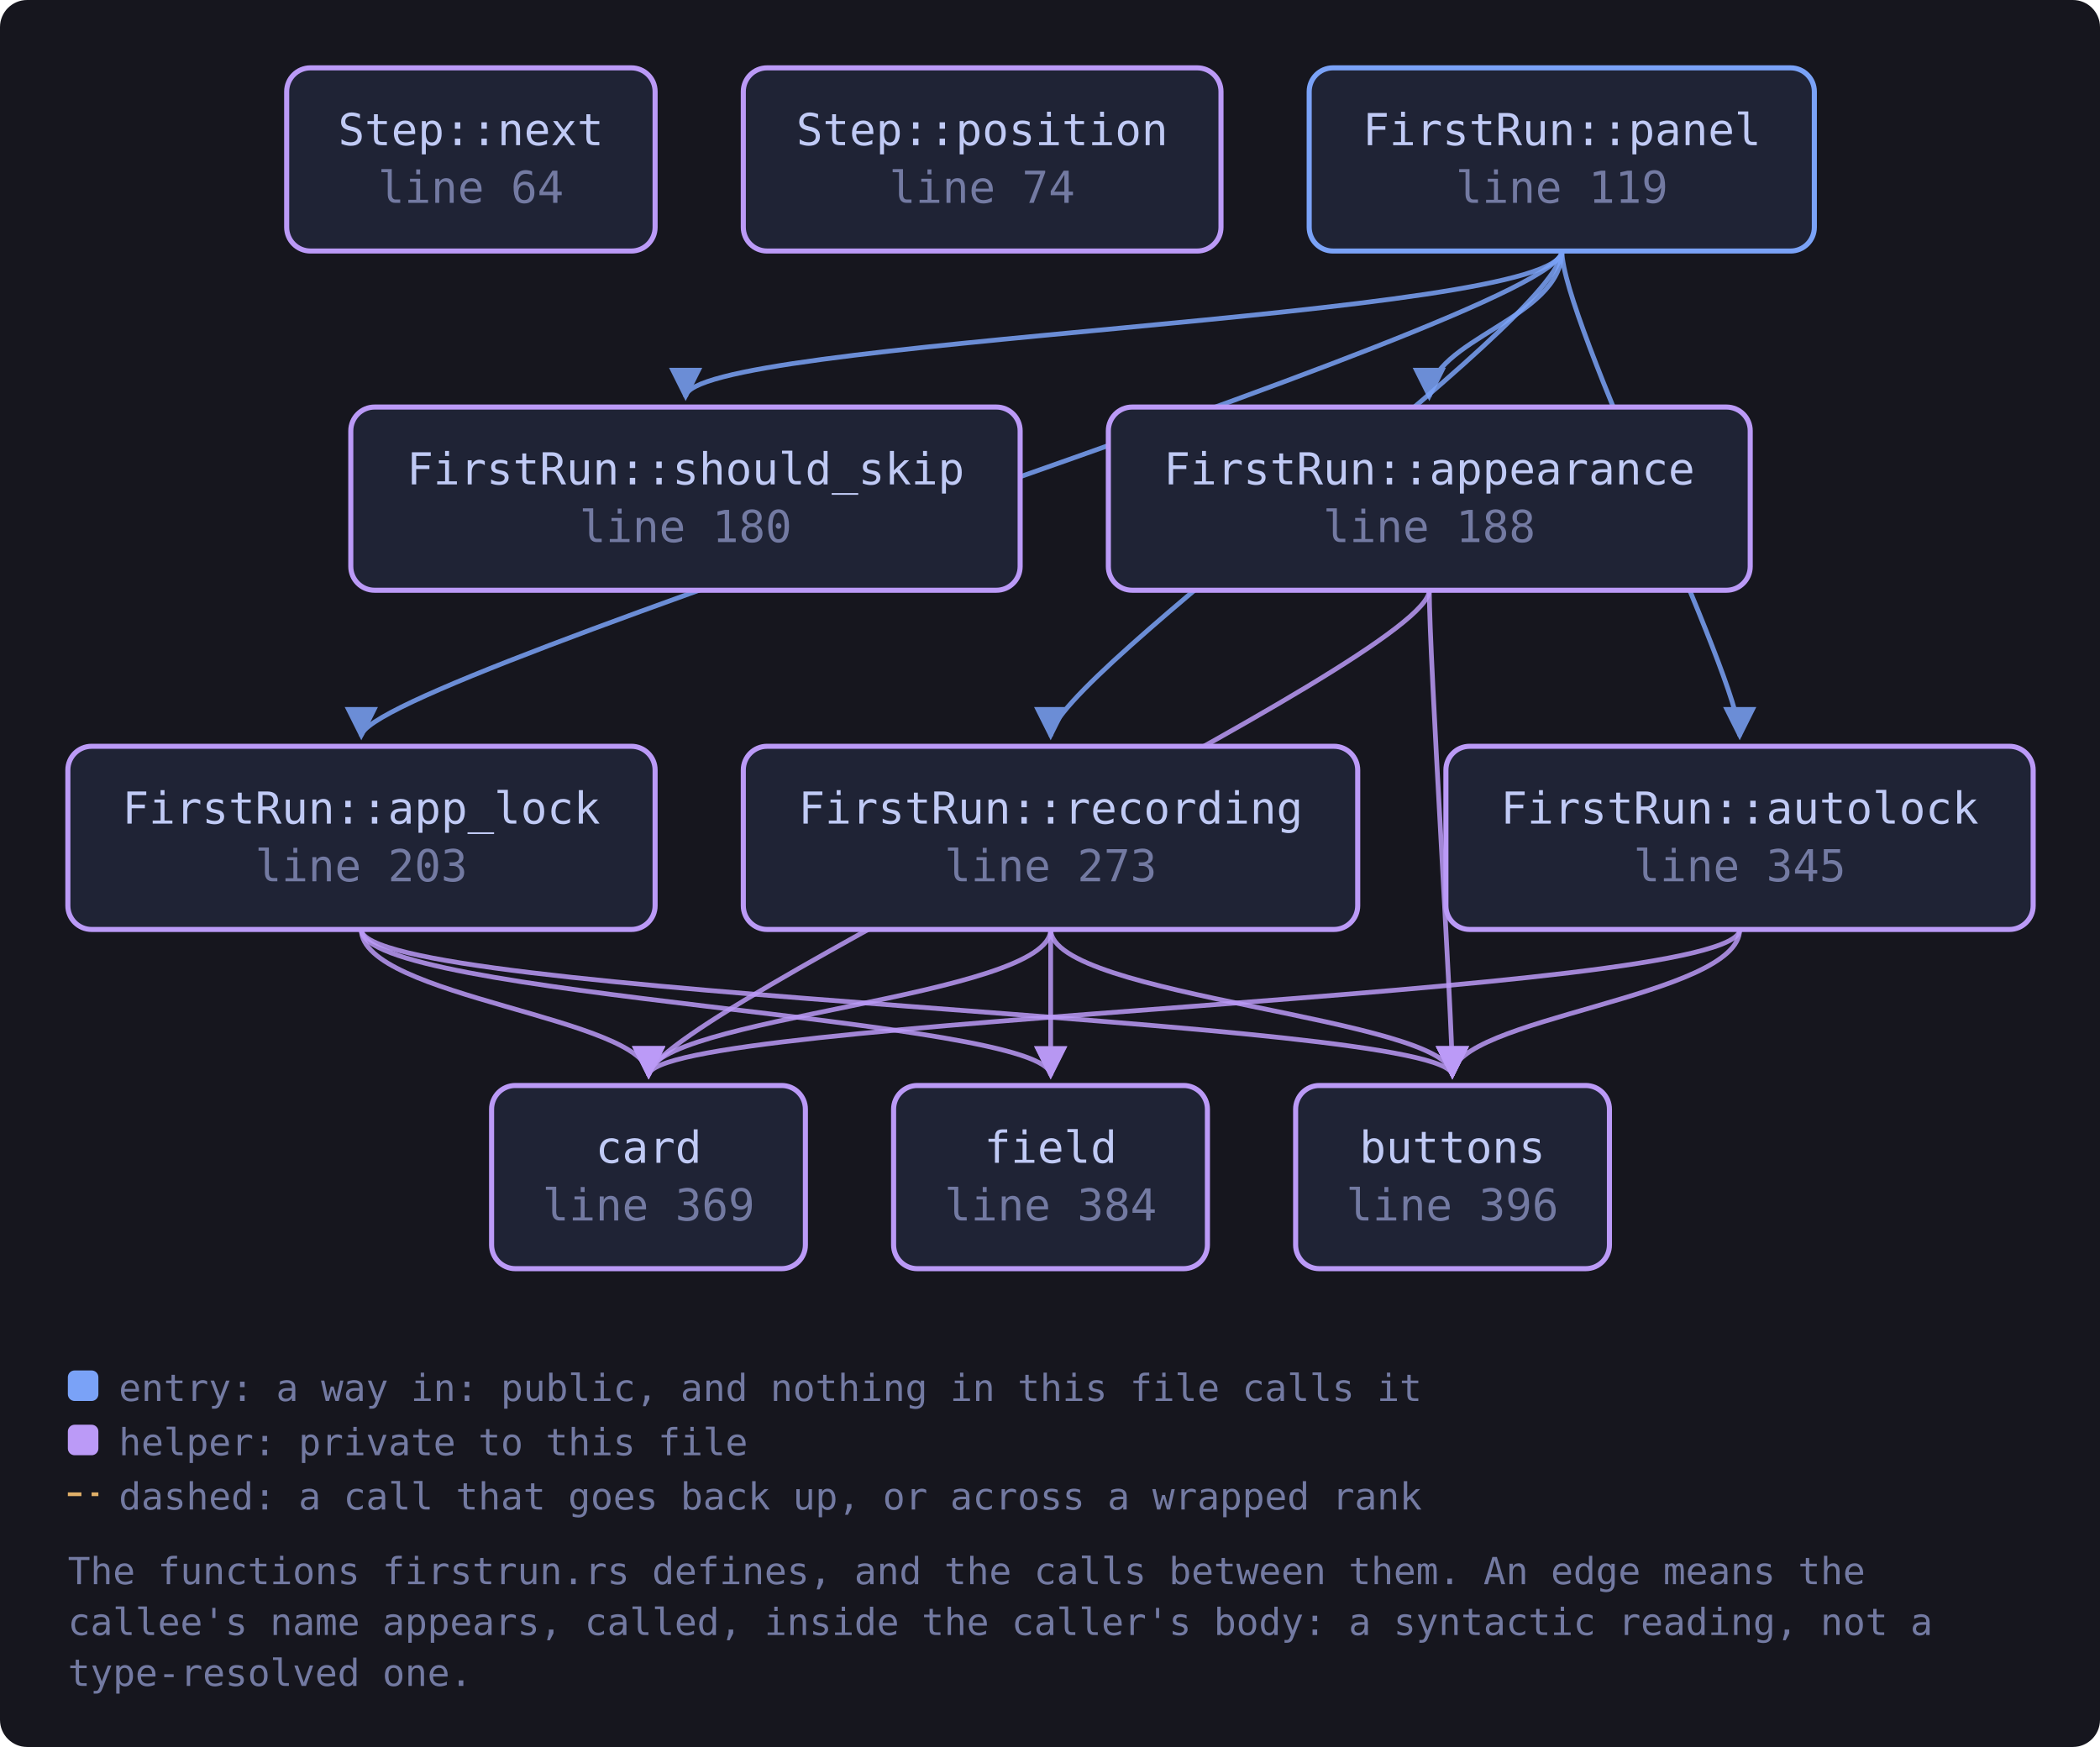
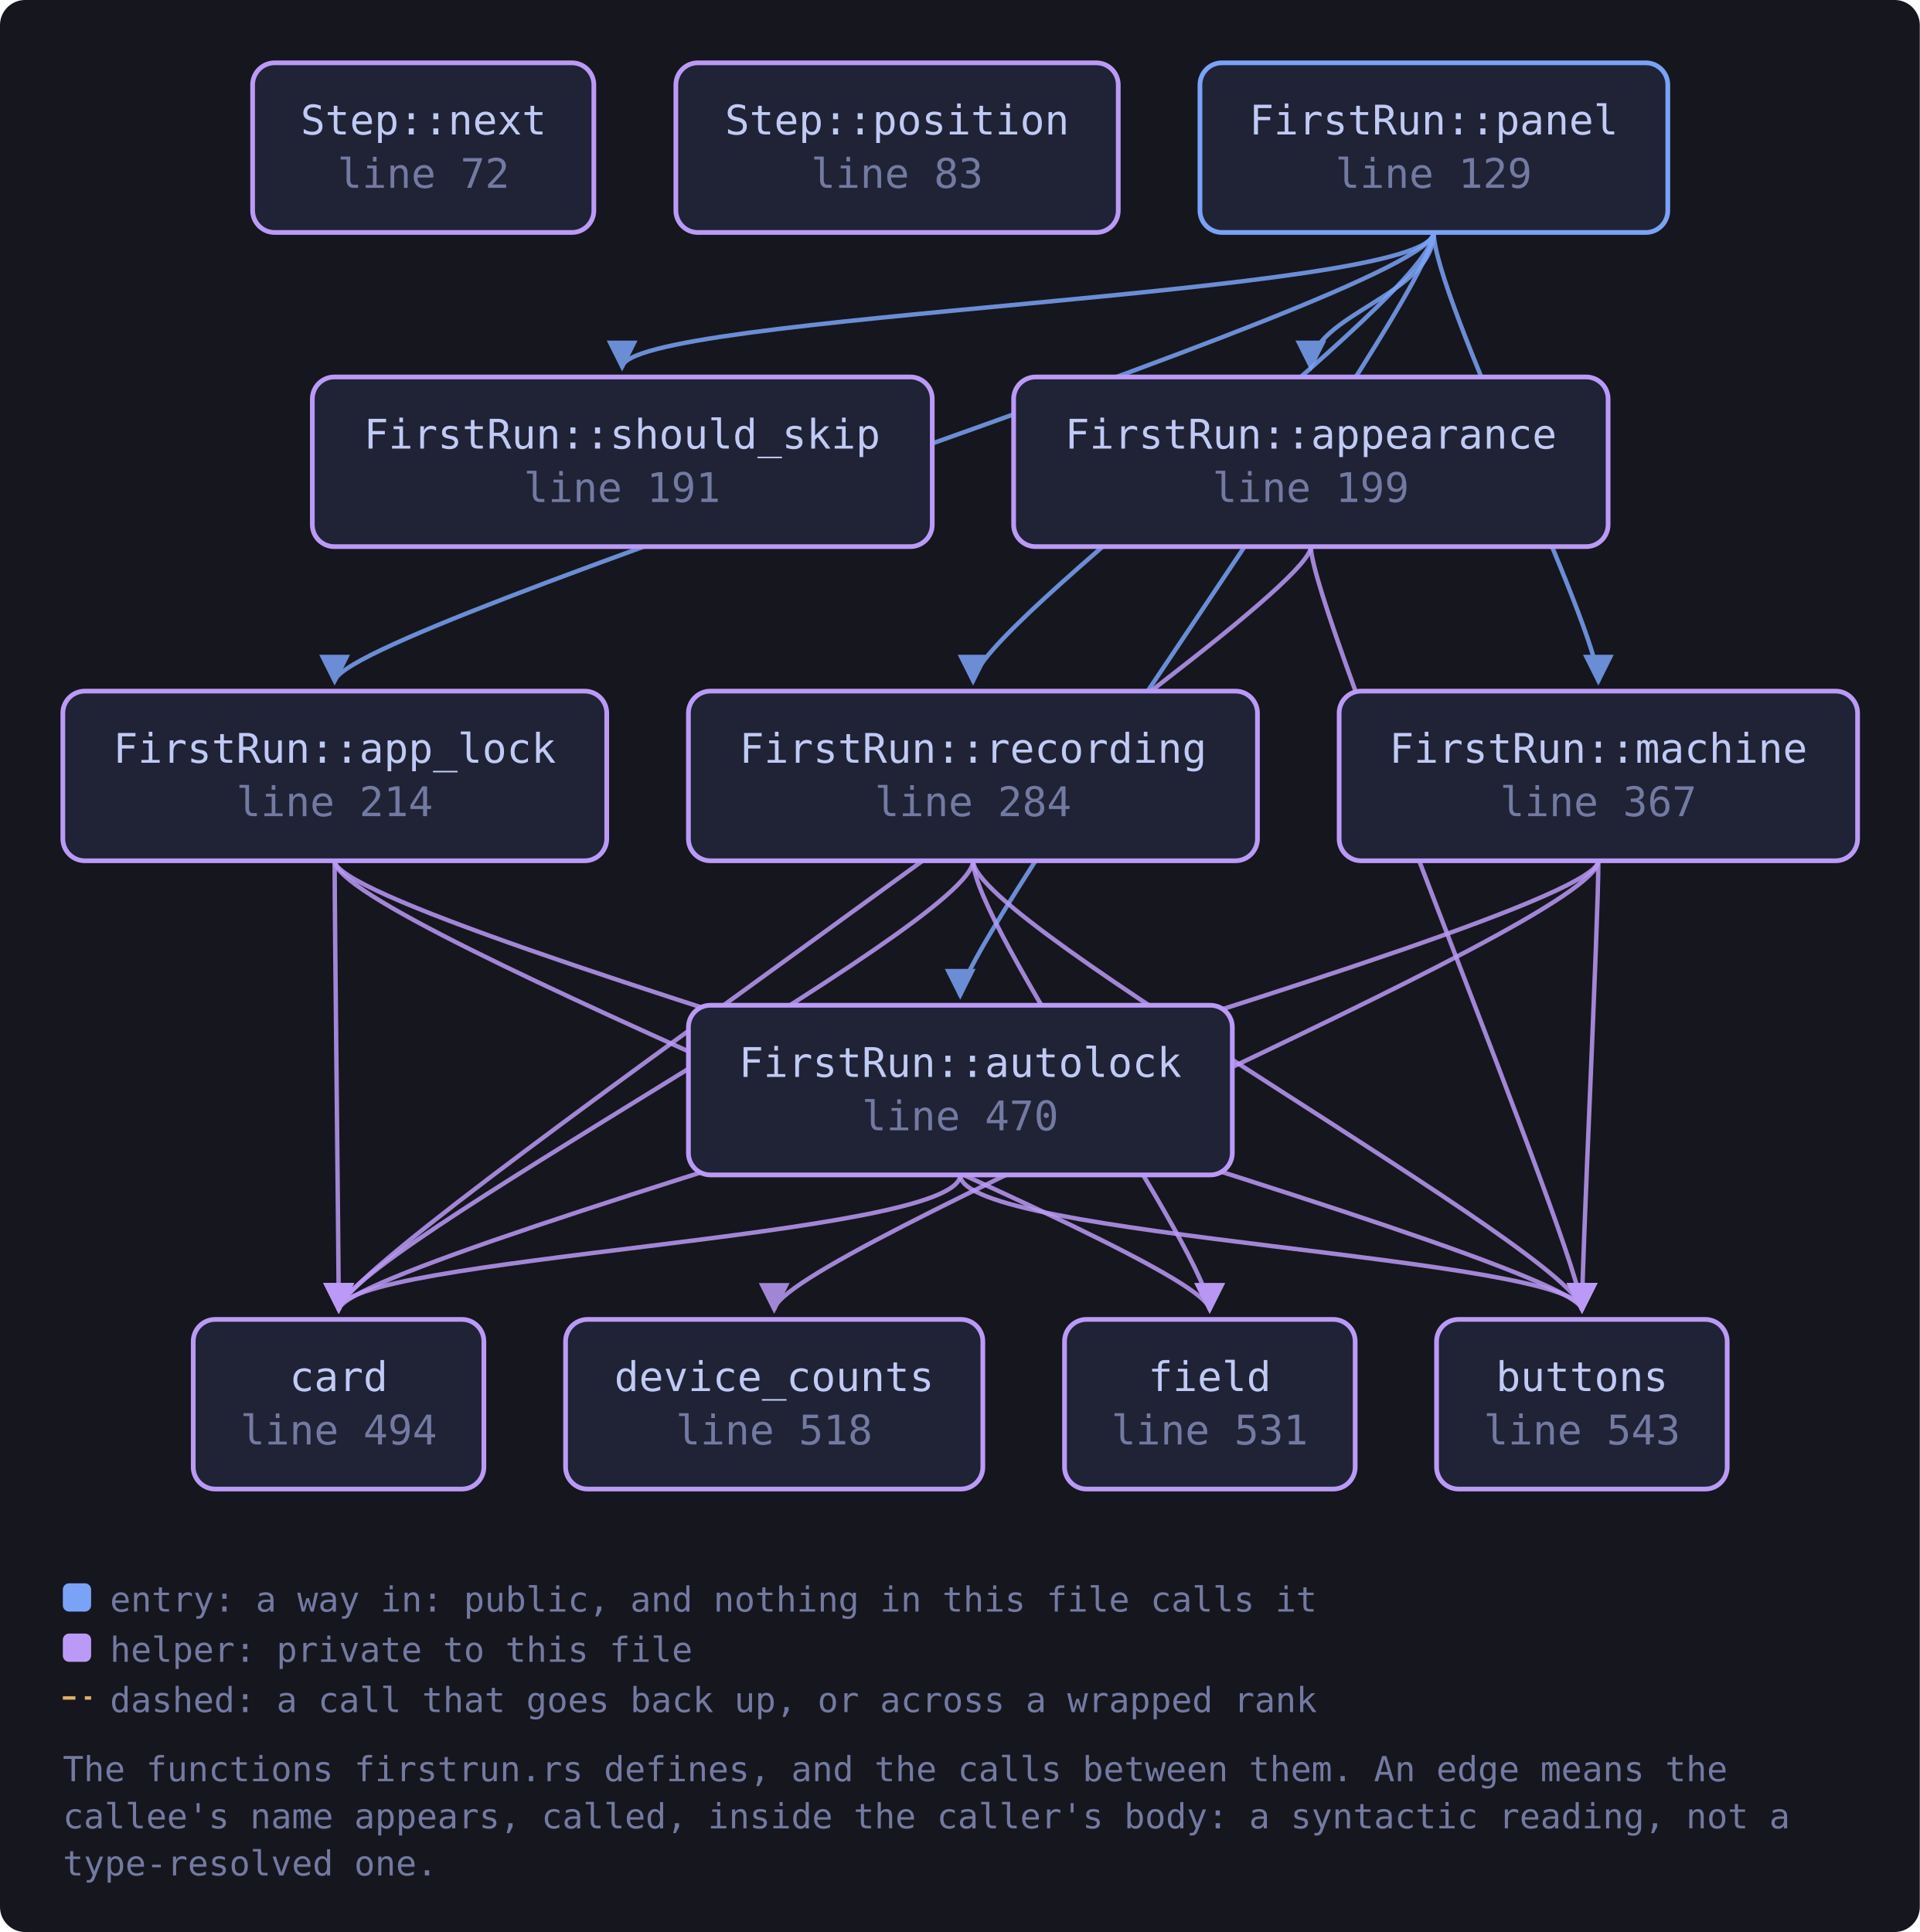
- <svg xmlns="http://www.w3.org/2000/svg" viewBox="0 0 619 515" width="619" height="515" style="max-width:100%;height:auto" role="img" aria-label="flowchart">
+ <svg xmlns="http://www.w3.org/2000/svg" viewBox="0 0 611 615" width="611" height="615" style="max-width:100%;height:auto" role="img" aria-label="flowchart">
  <defs>
    <marker id="a-muted" viewBox="0 0 8 8" refX="7" refY="4" markerWidth="7" markerHeight="7" orient="auto-start-reverse">
      <path d="M0 0 L8 4 L0 8 z" fill="var(--muted, #737aa2)" />
    </marker>
    <marker id="a-warn" viewBox="0 0 8 8" refX="7" refY="4" markerWidth="7" markerHeight="7" orient="auto-start-reverse">
      <path d="M0 0 L8 4 L0 8 z" fill="var(--warn, #e0af68)" />
    </marker>
    <marker id="a-accent" viewBox="0 0 8 8" refX="7" refY="4" markerWidth="7" markerHeight="7" orient="auto-start-reverse">
      <path d="M0 0 L8 4 L0 8 z" fill="var(--accent, #7aa2f7)" />
    </marker>
    <marker id="a-cyan" viewBox="0 0 8 8" refX="7" refY="4" markerWidth="7" markerHeight="7" orient="auto-start-reverse">
      <path d="M0 0 L8 4 L0 8 z" fill="var(--cyan, #7dcfff)" />
    </marker>
    <marker id="a-accent-2" viewBox="0 0 8 8" refX="7" refY="4" markerWidth="7" markerHeight="7" orient="auto-start-reverse">
      <path d="M0 0 L8 4 L0 8 z" fill="var(--accent-2, #bb9af7)" />
    </marker>
  </defs>
-   <rect x="0" y="0" width="619" height="515" fill="var(--bg-inset, #16161e)" rx="8" />
-   <path d="M106.5 274.0 C 106.5 294.0, 428.1 300.0, 428.1 317.0" fill="none" stroke="var(--accent-2, #bb9af7)" stroke-width="1.4" opacity="0.85" marker-end="url(#a-accent-2)" />
-   <path d="M106.5 274.0 C 106.5 294.0, 191.2 300.0, 191.2 317.0" fill="none" stroke="var(--accent-2, #bb9af7)" stroke-width="1.4" opacity="0.85" marker-end="url(#a-accent-2)" />
-   <path d="M106.5 274.0 C 106.5 294.0, 309.7 300.0, 309.7 317.0" fill="none" stroke="var(--accent-2, #bb9af7)" stroke-width="1.4" opacity="0.85" marker-end="url(#a-accent-2)" />
-   <path d="M421.3 174.0 C 421.3 194.0, 428.1 300.0, 428.1 317.0" fill="none" stroke="var(--accent-2, #bb9af7)" stroke-width="1.4" opacity="0.85" marker-end="url(#a-accent-2)" />
-   <path d="M421.3 174.0 C 421.3 194.0, 191.2 300.0, 191.2 317.0" fill="none" stroke="var(--accent-2, #bb9af7)" stroke-width="1.4" opacity="0.85" marker-end="url(#a-accent-2)" />
-   <path d="M512.8 274.0 C 512.8 294.0, 428.1 300.0, 428.1 317.0" fill="none" stroke="var(--accent-2, #bb9af7)" stroke-width="1.4" opacity="0.85" marker-end="url(#a-accent-2)" />
-   <path d="M512.8 274.0 C 512.8 294.0, 191.2 300.0, 191.2 317.0" fill="none" stroke="var(--accent-2, #bb9af7)" stroke-width="1.4" opacity="0.85" marker-end="url(#a-accent-2)" />
-   <path d="M460.4 74.0 C 460.4 94.0, 106.5 200.0, 106.5 217.0" fill="none" stroke="var(--accent, #7aa2f7)" stroke-width="1.4" opacity="0.85" marker-end="url(#a-accent)" />
-   <path d="M460.4 74.0 C 460.4 94.0, 421.3 100.0, 421.3 117.0" fill="none" stroke="var(--accent, #7aa2f7)" stroke-width="1.4" opacity="0.85" marker-end="url(#a-accent)" />
-   <path d="M460.4 74.0 C 460.4 94.0, 512.8 200.0, 512.8 217.0" fill="none" stroke="var(--accent, #7aa2f7)" stroke-width="1.4" opacity="0.85" marker-end="url(#a-accent)" />
-   <path d="M460.4 74.0 C 460.4 94.0, 309.7 200.0, 309.7 217.0" fill="none" stroke="var(--accent, #7aa2f7)" stroke-width="1.4" opacity="0.85" marker-end="url(#a-accent)" />
-   <path d="M460.4 74.0 C 460.4 94.0, 202.1 100.0, 202.1 117.0" fill="none" stroke="var(--accent, #7aa2f7)" stroke-width="1.4" opacity="0.85" marker-end="url(#a-accent)" />
-   <path d="M309.7 274.0 C 309.7 294.0, 428.1 300.0, 428.1 317.0" fill="none" stroke="var(--accent-2, #bb9af7)" stroke-width="1.4" opacity="0.85" marker-end="url(#a-accent-2)" />
-   <path d="M309.7 274.0 C 309.7 294.0, 191.2 300.0, 191.2 317.0" fill="none" stroke="var(--accent-2, #bb9af7)" stroke-width="1.4" opacity="0.85" marker-end="url(#a-accent-2)" />
-   <path d="M309.7 274.0 C 309.7 294.0, 309.7 300.0, 309.7 317.0" fill="none" stroke="var(--accent-2, #bb9af7)" stroke-width="1.4" opacity="0.85" marker-end="url(#a-accent-2)" />
-   <a href="https://github.com/tilas01/veilvoice/blob/main/crates/veilvoice-gui/src/firstrun.rs#L64" target="_blank" rel="noopener noreferrer">
-     <rect x="84.5" y="20.0" width="108.6" height="54.0" rx="7" fill="var(--bg-soft, #1f2335)" stroke="var(--accent-2, #bb9af7)" stroke-width="1.5" />
-     <text x="138.8" y="42.8" font-family="ui-monospace, SFMono-Regular, Menlo, Consolas, monospace" font-size="13" fill="var(--fg, #c0caf5)" text-anchor="middle">Step::next</text>
-     <text x="138.8" y="59.8" font-family="ui-monospace, SFMono-Regular, Menlo, Consolas, monospace" font-size="13" fill="var(--muted, #737aa2)" text-anchor="middle">line 64</text>
+   <rect x="0" y="0" width="611" height="615" fill="var(--bg-inset, #16161e)" rx="8" />
+   <path d="M106.5 274.0 C 106.5 294.0, 503.5 400.0, 503.5 417.0" fill="none" stroke="var(--accent-2, #bb9af7)" stroke-width="1.4" opacity="0.85" marker-end="url(#a-accent-2)" />
+   <path d="M106.5 274.0 C 106.5 294.0, 107.8 400.0, 107.8 417.0" fill="none" stroke="var(--accent-2, #bb9af7)" stroke-width="1.4" opacity="0.85" marker-end="url(#a-accent-2)" />
+   <path d="M106.5 274.0 C 106.5 294.0, 385.0 400.0, 385.0 417.0" fill="none" stroke="var(--accent-2, #bb9af7)" stroke-width="1.4" opacity="0.85" marker-end="url(#a-accent-2)" />
+   <path d="M417.2 174.0 C 417.2 194.0, 503.5 400.0, 503.5 417.0" fill="none" stroke="var(--accent-2, #bb9af7)" stroke-width="1.4" opacity="0.85" marker-end="url(#a-accent-2)" />
+   <path d="M417.2 174.0 C 417.2 194.0, 107.8 400.0, 107.8 417.0" fill="none" stroke="var(--accent-2, #bb9af7)" stroke-width="1.4" opacity="0.85" marker-end="url(#a-accent-2)" />
+   <path d="M305.6 374.0 C 305.6 394.0, 503.5 400.0, 503.5 417.0" fill="none" stroke="var(--accent-2, #bb9af7)" stroke-width="1.4" opacity="0.85" marker-end="url(#a-accent-2)" />
+   <path d="M305.6 374.0 C 305.6 394.0, 107.8 400.0, 107.8 417.0" fill="none" stroke="var(--accent-2, #bb9af7)" stroke-width="1.4" opacity="0.85" marker-end="url(#a-accent-2)" />
+   <path d="M508.7 274.0 C 508.7 294.0, 503.5 400.0, 503.5 417.0" fill="none" stroke="var(--accent-2, #bb9af7)" stroke-width="1.4" opacity="0.85" marker-end="url(#a-accent-2)" />
+   <path d="M508.7 274.0 C 508.7 294.0, 107.8 400.0, 107.8 417.0" fill="none" stroke="var(--accent-2, #bb9af7)" stroke-width="1.4" opacity="0.85" marker-end="url(#a-accent-2)" />
+   <path d="M508.7 274.0 C 508.7 294.0, 246.4 400.0, 246.4 417.0" fill="none" stroke="var(--accent-2, #bb9af7)" stroke-width="1.4" opacity="0.85" marker-end="url(#a-accent-2)" />
+   <path d="M456.3 74.0 C 456.3 94.0, 106.5 200.0, 106.5 217.0" fill="none" stroke="var(--accent, #7aa2f7)" stroke-width="1.4" opacity="0.85" marker-end="url(#a-accent)" />
+   <path d="M456.3 74.0 C 456.3 94.0, 417.2 100.0, 417.2 117.0" fill="none" stroke="var(--accent, #7aa2f7)" stroke-width="1.4" opacity="0.85" marker-end="url(#a-accent)" />
+   <path d="M456.3 74.0 C 456.3 94.0, 305.6 300.0, 305.6 317.0" fill="none" stroke="var(--accent, #7aa2f7)" stroke-width="1.4" opacity="0.85" marker-end="url(#a-accent)" />
+   <path d="M456.3 74.0 C 456.3 94.0, 508.7 200.0, 508.7 217.0" fill="none" stroke="var(--accent, #7aa2f7)" stroke-width="1.4" opacity="0.85" marker-end="url(#a-accent)" />
+   <path d="M456.3 74.0 C 456.3 94.0, 309.7 200.0, 309.7 217.0" fill="none" stroke="var(--accent, #7aa2f7)" stroke-width="1.4" opacity="0.85" marker-end="url(#a-accent)" />
+   <path d="M456.3 74.0 C 456.3 94.0, 198.0 100.0, 198.0 117.0" fill="none" stroke="var(--accent, #7aa2f7)" stroke-width="1.4" opacity="0.85" marker-end="url(#a-accent)" />
+   <path d="M309.7 274.0 C 309.7 294.0, 503.5 400.0, 503.5 417.0" fill="none" stroke="var(--accent-2, #bb9af7)" stroke-width="1.4" opacity="0.85" marker-end="url(#a-accent-2)" />
+   <path d="M309.7 274.0 C 309.7 294.0, 107.8 400.0, 107.8 417.0" fill="none" stroke="var(--accent-2, #bb9af7)" stroke-width="1.4" opacity="0.85" marker-end="url(#a-accent-2)" />
+   <path d="M309.7 274.0 C 309.7 294.0, 385.0 400.0, 385.0 417.0" fill="none" stroke="var(--accent-2, #bb9af7)" stroke-width="1.4" opacity="0.85" marker-end="url(#a-accent-2)" />
+   <a href="https://github.com/tilas01/veilvoice/blob/main/crates/veilvoice-gui/src/firstrun.rs#L72" target="_blank" rel="noopener noreferrer">
+     <rect x="80.4" y="20.0" width="108.6" height="54.0" rx="7" fill="var(--bg-soft, #1f2335)" stroke="var(--accent-2, #bb9af7)" stroke-width="1.5" />
+     <text x="134.8" y="42.8" font-family="ui-monospace, SFMono-Regular, Menlo, Consolas, monospace" font-size="13" fill="var(--fg, #c0caf5)" text-anchor="middle">Step::next</text>
+     <text x="134.8" y="59.8" font-family="ui-monospace, SFMono-Regular, Menlo, Consolas, monospace" font-size="13" fill="var(--muted, #737aa2)" text-anchor="middle">line 72</text>
  </a>
-   <a href="https://github.com/tilas01/veilvoice/blob/main/crates/veilvoice-gui/src/firstrun.rs#L74" target="_blank" rel="noopener noreferrer">
-     <rect x="219.1" y="20.0" width="140.8" height="54.0" rx="7" fill="var(--bg-soft, #1f2335)" stroke="var(--accent-2, #bb9af7)" stroke-width="1.5" />
-     <text x="289.5" y="42.8" font-family="ui-monospace, SFMono-Regular, Menlo, Consolas, monospace" font-size="13" fill="var(--fg, #c0caf5)" text-anchor="middle">Step::position</text>
-     <text x="289.5" y="59.8" font-family="ui-monospace, SFMono-Regular, Menlo, Consolas, monospace" font-size="13" fill="var(--muted, #737aa2)" text-anchor="middle">line 74</text>
+   <a href="https://github.com/tilas01/veilvoice/blob/main/crates/veilvoice-gui/src/firstrun.rs#L83" target="_blank" rel="noopener noreferrer">
+     <rect x="215.1" y="20.0" width="140.8" height="54.0" rx="7" fill="var(--bg-soft, #1f2335)" stroke="var(--accent-2, #bb9af7)" stroke-width="1.5" />
+     <text x="285.5" y="42.8" font-family="ui-monospace, SFMono-Regular, Menlo, Consolas, monospace" font-size="13" fill="var(--fg, #c0caf5)" text-anchor="middle">Step::position</text>
+     <text x="285.5" y="59.8" font-family="ui-monospace, SFMono-Regular, Menlo, Consolas, monospace" font-size="13" fill="var(--muted, #737aa2)" text-anchor="middle">line 83</text>
  </a>
-   <a href="https://github.com/tilas01/veilvoice/blob/main/crates/veilvoice-gui/src/firstrun.rs#L119" target="_blank" rel="noopener noreferrer">
-     <rect x="385.9" y="20.0" width="148.9" height="54.0" rx="7" fill="var(--bg-soft, #1f2335)" stroke="var(--accent, #7aa2f7)" stroke-width="1.5" />
-     <text x="460.4" y="42.8" font-family="ui-monospace, SFMono-Regular, Menlo, Consolas, monospace" font-size="13" fill="var(--fg, #c0caf5)" text-anchor="middle">FirstRun::panel</text>
-     <text x="460.4" y="59.8" font-family="ui-monospace, SFMono-Regular, Menlo, Consolas, monospace" font-size="13" fill="var(--muted, #737aa2)" text-anchor="middle">line 119</text>
+   <a href="https://github.com/tilas01/veilvoice/blob/main/crates/veilvoice-gui/src/firstrun.rs#L129" target="_blank" rel="noopener noreferrer">
+     <rect x="381.9" y="20.0" width="148.9" height="54.0" rx="7" fill="var(--bg-soft, #1f2335)" stroke="var(--accent, #7aa2f7)" stroke-width="1.5" />
+     <text x="456.3" y="42.8" font-family="ui-monospace, SFMono-Regular, Menlo, Consolas, monospace" font-size="13" fill="var(--fg, #c0caf5)" text-anchor="middle">FirstRun::panel</text>
+     <text x="456.3" y="59.8" font-family="ui-monospace, SFMono-Regular, Menlo, Consolas, monospace" font-size="13" fill="var(--muted, #737aa2)" text-anchor="middle">line 129</text>
  </a>
-   <a href="https://github.com/tilas01/veilvoice/blob/main/crates/veilvoice-gui/src/firstrun.rs#L180" target="_blank" rel="noopener noreferrer">
-     <rect x="103.4" y="120.0" width="197.3" height="54.0" rx="7" fill="var(--bg-soft, #1f2335)" stroke="var(--accent-2, #bb9af7)" stroke-width="1.5" />
-     <text x="202.1" y="142.8" font-family="ui-monospace, SFMono-Regular, Menlo, Consolas, monospace" font-size="13" fill="var(--fg, #c0caf5)" text-anchor="middle">FirstRun::should_skip</text>
-     <text x="202.1" y="159.8" font-family="ui-monospace, SFMono-Regular, Menlo, Consolas, monospace" font-size="13" fill="var(--muted, #737aa2)" text-anchor="middle">line 180</text>
+   <a href="https://github.com/tilas01/veilvoice/blob/main/crates/veilvoice-gui/src/firstrun.rs#L191" target="_blank" rel="noopener noreferrer">
+     <rect x="99.4" y="120.0" width="197.3" height="54.0" rx="7" fill="var(--bg-soft, #1f2335)" stroke="var(--accent-2, #bb9af7)" stroke-width="1.5" />
+     <text x="198.0" y="142.8" font-family="ui-monospace, SFMono-Regular, Menlo, Consolas, monospace" font-size="13" fill="var(--fg, #c0caf5)" text-anchor="middle">FirstRun::should_skip</text>
+     <text x="198.0" y="159.8" font-family="ui-monospace, SFMono-Regular, Menlo, Consolas, monospace" font-size="13" fill="var(--muted, #737aa2)" text-anchor="middle">line 191</text>
  </a>
-   <a href="https://github.com/tilas01/veilvoice/blob/main/crates/veilvoice-gui/src/firstrun.rs#L188" target="_blank" rel="noopener noreferrer">
-     <rect x="326.7" y="120.0" width="189.2" height="54.0" rx="7" fill="var(--bg-soft, #1f2335)" stroke="var(--accent-2, #bb9af7)" stroke-width="1.5" />
-     <text x="421.3" y="142.8" font-family="ui-monospace, SFMono-Regular, Menlo, Consolas, monospace" font-size="13" fill="var(--fg, #c0caf5)" text-anchor="middle">FirstRun::appearance</text>
-     <text x="421.3" y="159.8" font-family="ui-monospace, SFMono-Regular, Menlo, Consolas, monospace" font-size="13" fill="var(--muted, #737aa2)" text-anchor="middle">line 188</text>
+   <a href="https://github.com/tilas01/veilvoice/blob/main/crates/veilvoice-gui/src/firstrun.rs#L199" target="_blank" rel="noopener noreferrer">
+     <rect x="322.6" y="120.0" width="189.2" height="54.0" rx="7" fill="var(--bg-soft, #1f2335)" stroke="var(--accent-2, #bb9af7)" stroke-width="1.5" />
+     <text x="417.2" y="142.8" font-family="ui-monospace, SFMono-Regular, Menlo, Consolas, monospace" font-size="13" fill="var(--fg, #c0caf5)" text-anchor="middle">FirstRun::appearance</text>
+     <text x="417.2" y="159.8" font-family="ui-monospace, SFMono-Regular, Menlo, Consolas, monospace" font-size="13" fill="var(--muted, #737aa2)" text-anchor="middle">line 199</text>
  </a>
-   <a href="https://github.com/tilas01/veilvoice/blob/main/crates/veilvoice-gui/src/firstrun.rs#L203" target="_blank" rel="noopener noreferrer">
+   <a href="https://github.com/tilas01/veilvoice/blob/main/crates/veilvoice-gui/src/firstrun.rs#L214" target="_blank" rel="noopener noreferrer">
    <rect x="20.0" y="220.0" width="173.1" height="54.0" rx="7" fill="var(--bg-soft, #1f2335)" stroke="var(--accent-2, #bb9af7)" stroke-width="1.5" />
    <text x="106.5" y="242.8" font-family="ui-monospace, SFMono-Regular, Menlo, Consolas, monospace" font-size="13" fill="var(--fg, #c0caf5)" text-anchor="middle">FirstRun::app_lock</text>
-     <text x="106.5" y="259.8" font-family="ui-monospace, SFMono-Regular, Menlo, Consolas, monospace" font-size="13" fill="var(--muted, #737aa2)" text-anchor="middle">line 203</text>
+     <text x="106.5" y="259.8" font-family="ui-monospace, SFMono-Regular, Menlo, Consolas, monospace" font-size="13" fill="var(--muted, #737aa2)" text-anchor="middle">line 214</text>
  </a>
-   <a href="https://github.com/tilas01/veilvoice/blob/main/crates/veilvoice-gui/src/firstrun.rs#L273" target="_blank" rel="noopener noreferrer">
+   <a href="https://github.com/tilas01/veilvoice/blob/main/crates/veilvoice-gui/src/firstrun.rs#L284" target="_blank" rel="noopener noreferrer">
    <rect x="219.1" y="220.0" width="181.1" height="54.0" rx="7" fill="var(--bg-soft, #1f2335)" stroke="var(--accent-2, #bb9af7)" stroke-width="1.5" />
    <text x="309.7" y="242.8" font-family="ui-monospace, SFMono-Regular, Menlo, Consolas, monospace" font-size="13" fill="var(--fg, #c0caf5)" text-anchor="middle">FirstRun::recording</text>
-     <text x="309.7" y="259.8" font-family="ui-monospace, SFMono-Regular, Menlo, Consolas, monospace" font-size="13" fill="var(--muted, #737aa2)" text-anchor="middle">line 273</text>
+     <text x="309.7" y="259.8" font-family="ui-monospace, SFMono-Regular, Menlo, Consolas, monospace" font-size="13" fill="var(--muted, #737aa2)" text-anchor="middle">line 284</text>
  </a>
-   <a href="https://github.com/tilas01/veilvoice/blob/main/crates/veilvoice-gui/src/firstrun.rs#L345" target="_blank" rel="noopener noreferrer">
-     <rect x="426.2" y="220.0" width="173.1" height="54.0" rx="7" fill="var(--bg-soft, #1f2335)" stroke="var(--accent-2, #bb9af7)" stroke-width="1.5" />
-     <text x="512.8" y="242.8" font-family="ui-monospace, SFMono-Regular, Menlo, Consolas, monospace" font-size="13" fill="var(--fg, #c0caf5)" text-anchor="middle">FirstRun::autolock</text>
-     <text x="512.8" y="259.8" font-family="ui-monospace, SFMono-Regular, Menlo, Consolas, monospace" font-size="13" fill="var(--muted, #737aa2)" text-anchor="middle">line 345</text>
+   <a href="https://github.com/tilas01/veilvoice/blob/main/crates/veilvoice-gui/src/firstrun.rs#L367" target="_blank" rel="noopener noreferrer">
+     <rect x="426.2" y="220.0" width="165.0" height="54.0" rx="7" fill="var(--bg-soft, #1f2335)" stroke="var(--accent-2, #bb9af7)" stroke-width="1.5" />
+     <text x="508.7" y="242.8" font-family="ui-monospace, SFMono-Regular, Menlo, Consolas, monospace" font-size="13" fill="var(--fg, #c0caf5)" text-anchor="middle">FirstRun::machine</text>
+     <text x="508.7" y="259.8" font-family="ui-monospace, SFMono-Regular, Menlo, Consolas, monospace" font-size="13" fill="var(--muted, #737aa2)" text-anchor="middle">line 367</text>
  </a>
-   <a href="https://github.com/tilas01/veilvoice/blob/main/crates/veilvoice-gui/src/firstrun.rs#L369" target="_blank" rel="noopener noreferrer">
-     <rect x="144.9" y="320.0" width="92.5" height="54.0" rx="7" fill="var(--bg-soft, #1f2335)" stroke="var(--accent-2, #bb9af7)" stroke-width="1.5" />
-     <text x="191.2" y="342.8" font-family="ui-monospace, SFMono-Regular, Menlo, Consolas, monospace" font-size="13" fill="var(--fg, #c0caf5)" text-anchor="middle">card</text>
-     <text x="191.2" y="359.8" font-family="ui-monospace, SFMono-Regular, Menlo, Consolas, monospace" font-size="13" fill="var(--muted, #737aa2)" text-anchor="middle">line 369</text>
+   <a href="https://github.com/tilas01/veilvoice/blob/main/crates/veilvoice-gui/src/firstrun.rs#L470" target="_blank" rel="noopener noreferrer">
+     <rect x="219.1" y="320.0" width="173.1" height="54.0" rx="7" fill="var(--bg-soft, #1f2335)" stroke="var(--accent-2, #bb9af7)" stroke-width="1.5" />
+     <text x="305.6" y="342.8" font-family="ui-monospace, SFMono-Regular, Menlo, Consolas, monospace" font-size="13" fill="var(--fg, #c0caf5)" text-anchor="middle">FirstRun::autolock</text>
+     <text x="305.6" y="359.8" font-family="ui-monospace, SFMono-Regular, Menlo, Consolas, monospace" font-size="13" fill="var(--muted, #737aa2)" text-anchor="middle">line 470</text>
  </a>
-   <a href="https://github.com/tilas01/veilvoice/blob/main/crates/veilvoice-gui/src/firstrun.rs#L384" target="_blank" rel="noopener noreferrer">
-     <rect x="263.4" y="320.0" width="92.5" height="54.0" rx="7" fill="var(--bg-soft, #1f2335)" stroke="var(--accent-2, #bb9af7)" stroke-width="1.5" />
-     <text x="309.7" y="342.8" font-family="ui-monospace, SFMono-Regular, Menlo, Consolas, monospace" font-size="13" fill="var(--fg, #c0caf5)" text-anchor="middle">field</text>
-     <text x="309.7" y="359.8" font-family="ui-monospace, SFMono-Regular, Menlo, Consolas, monospace" font-size="13" fill="var(--muted, #737aa2)" text-anchor="middle">line 384</text>
+   <a href="https://github.com/tilas01/veilvoice/blob/main/crates/veilvoice-gui/src/firstrun.rs#L494" target="_blank" rel="noopener noreferrer">
+     <rect x="61.5" y="420.0" width="92.5" height="54.0" rx="7" fill="var(--bg-soft, #1f2335)" stroke="var(--accent-2, #bb9af7)" stroke-width="1.5" />
+     <text x="107.8" y="442.8" font-family="ui-monospace, SFMono-Regular, Menlo, Consolas, monospace" font-size="13" fill="var(--fg, #c0caf5)" text-anchor="middle">card</text>
+     <text x="107.8" y="459.8" font-family="ui-monospace, SFMono-Regular, Menlo, Consolas, monospace" font-size="13" fill="var(--muted, #737aa2)" text-anchor="middle">line 494</text>
  </a>
-   <a href="https://github.com/tilas01/veilvoice/blob/main/crates/veilvoice-gui/src/firstrun.rs#L396" target="_blank" rel="noopener noreferrer">
-     <rect x="381.9" y="320.0" width="92.5" height="54.0" rx="7" fill="var(--bg-soft, #1f2335)" stroke="var(--accent-2, #bb9af7)" stroke-width="1.5" />
-     <text x="428.1" y="342.8" font-family="ui-monospace, SFMono-Regular, Menlo, Consolas, monospace" font-size="13" fill="var(--fg, #c0caf5)" text-anchor="middle">buttons</text>
-     <text x="428.1" y="359.8" font-family="ui-monospace, SFMono-Regular, Menlo, Consolas, monospace" font-size="13" fill="var(--muted, #737aa2)" text-anchor="middle">line 396</text>
+   <a href="https://github.com/tilas01/veilvoice/blob/main/crates/veilvoice-gui/src/firstrun.rs#L518" target="_blank" rel="noopener noreferrer">
+     <rect x="180.0" y="420.0" width="132.8" height="54.0" rx="7" fill="var(--bg-soft, #1f2335)" stroke="var(--accent-2, #bb9af7)" stroke-width="1.5" />
+     <text x="246.4" y="442.8" font-family="ui-monospace, SFMono-Regular, Menlo, Consolas, monospace" font-size="13" fill="var(--fg, #c0caf5)" text-anchor="middle">device_counts</text>
+     <text x="246.4" y="459.8" font-family="ui-monospace, SFMono-Regular, Menlo, Consolas, monospace" font-size="13" fill="var(--muted, #737aa2)" text-anchor="middle">line 518</text>
  </a>
-   <rect x="20.0" y="404.0" width="9" height="9" rx="2" fill="var(--accent, #7aa2f7)" />
-   <text x="35.0" y="413.0" font-family="ui-monospace, SFMono-Regular, Menlo, Consolas, monospace" font-size="11" fill="var(--muted, #737aa2)">entry: a way in: public, and nothing in this file calls it</text>
-   <rect x="20.0" y="420.0" width="9" height="9" rx="2" fill="var(--accent-2, #bb9af7)" />
-   <text x="35.0" y="429.0" font-family="ui-monospace, SFMono-Regular, Menlo, Consolas, monospace" font-size="11" fill="var(--muted, #737aa2)">helper: private to this file</text>
-   <path d="M20.0 440.5 L29.0 440.5" stroke="var(--warn, #e0af68)" stroke-width="1.1" stroke-dasharray="4 3" />
-   <text x="35.0" y="445.0" font-family="ui-monospace, SFMono-Regular, Menlo, Consolas, monospace" font-size="11" fill="var(--muted, #737aa2)">dashed: a call that goes back up, or across a wrapped rank</text>
-   <text x="20.0" y="467.0" font-family="ui-monospace, SFMono-Regular, Menlo, Consolas, monospace" font-size="11" fill="var(--muted, #737aa2)">The functions firstrun.rs defines, and the calls between them. An edge means the</text>
-   <text x="20.0" y="482.0" font-family="ui-monospace, SFMono-Regular, Menlo, Consolas, monospace" font-size="11" fill="var(--muted, #737aa2)">callee's name appears, called, inside the caller's body: a syntactic reading, not a</text>
-   <text x="20.0" y="497.0" font-family="ui-monospace, SFMono-Regular, Menlo, Consolas, monospace" font-size="11" fill="var(--muted, #737aa2)">type-resolved one.</text>
+   <a href="https://github.com/tilas01/veilvoice/blob/main/crates/veilvoice-gui/src/firstrun.rs#L531" target="_blank" rel="noopener noreferrer">
+     <rect x="338.8" y="420.0" width="92.5" height="54.0" rx="7" fill="var(--bg-soft, #1f2335)" stroke="var(--accent-2, #bb9af7)" stroke-width="1.5" />
+     <text x="385.0" y="442.8" font-family="ui-monospace, SFMono-Regular, Menlo, Consolas, monospace" font-size="13" fill="var(--fg, #c0caf5)" text-anchor="middle">field</text>
+     <text x="385.0" y="459.8" font-family="ui-monospace, SFMono-Regular, Menlo, Consolas, monospace" font-size="13" fill="var(--muted, #737aa2)" text-anchor="middle">line 531</text>
+   </a>
+   <a href="https://github.com/tilas01/veilvoice/blob/main/crates/veilvoice-gui/src/firstrun.rs#L543" target="_blank" rel="noopener noreferrer">
+     <rect x="457.2" y="420.0" width="92.5" height="54.0" rx="7" fill="var(--bg-soft, #1f2335)" stroke="var(--accent-2, #bb9af7)" stroke-width="1.5" />
+     <text x="503.5" y="442.8" font-family="ui-monospace, SFMono-Regular, Menlo, Consolas, monospace" font-size="13" fill="var(--fg, #c0caf5)" text-anchor="middle">buttons</text>
+     <text x="503.5" y="459.8" font-family="ui-monospace, SFMono-Regular, Menlo, Consolas, monospace" font-size="13" fill="var(--muted, #737aa2)" text-anchor="middle">line 543</text>
+   </a>
+   <rect x="20.0" y="504.0" width="9" height="9" rx="2" fill="var(--accent, #7aa2f7)" />
+   <text x="35.0" y="513.0" font-family="ui-monospace, SFMono-Regular, Menlo, Consolas, monospace" font-size="11" fill="var(--muted, #737aa2)">entry: a way in: public, and nothing in this file calls it</text>
+   <rect x="20.0" y="520.0" width="9" height="9" rx="2" fill="var(--accent-2, #bb9af7)" />
+   <text x="35.0" y="529.0" font-family="ui-monospace, SFMono-Regular, Menlo, Consolas, monospace" font-size="11" fill="var(--muted, #737aa2)">helper: private to this file</text>
+   <path d="M20.0 540.5 L29.0 540.5" stroke="var(--warn, #e0af68)" stroke-width="1.1" stroke-dasharray="4 3" />
+   <text x="35.0" y="545.0" font-family="ui-monospace, SFMono-Regular, Menlo, Consolas, monospace" font-size="11" fill="var(--muted, #737aa2)">dashed: a call that goes back up, or across a wrapped rank</text>
+   <text x="20.0" y="567.0" font-family="ui-monospace, SFMono-Regular, Menlo, Consolas, monospace" font-size="11" fill="var(--muted, #737aa2)">The functions firstrun.rs defines, and the calls between them. An edge means the</text>
+   <text x="20.0" y="582.0" font-family="ui-monospace, SFMono-Regular, Menlo, Consolas, monospace" font-size="11" fill="var(--muted, #737aa2)">callee's name appears, called, inside the caller's body: a syntactic reading, not a</text>
+   <text x="20.0" y="597.0" font-family="ui-monospace, SFMono-Regular, Menlo, Consolas, monospace" font-size="11" fill="var(--muted, #737aa2)">type-resolved one.</text>
</svg>
